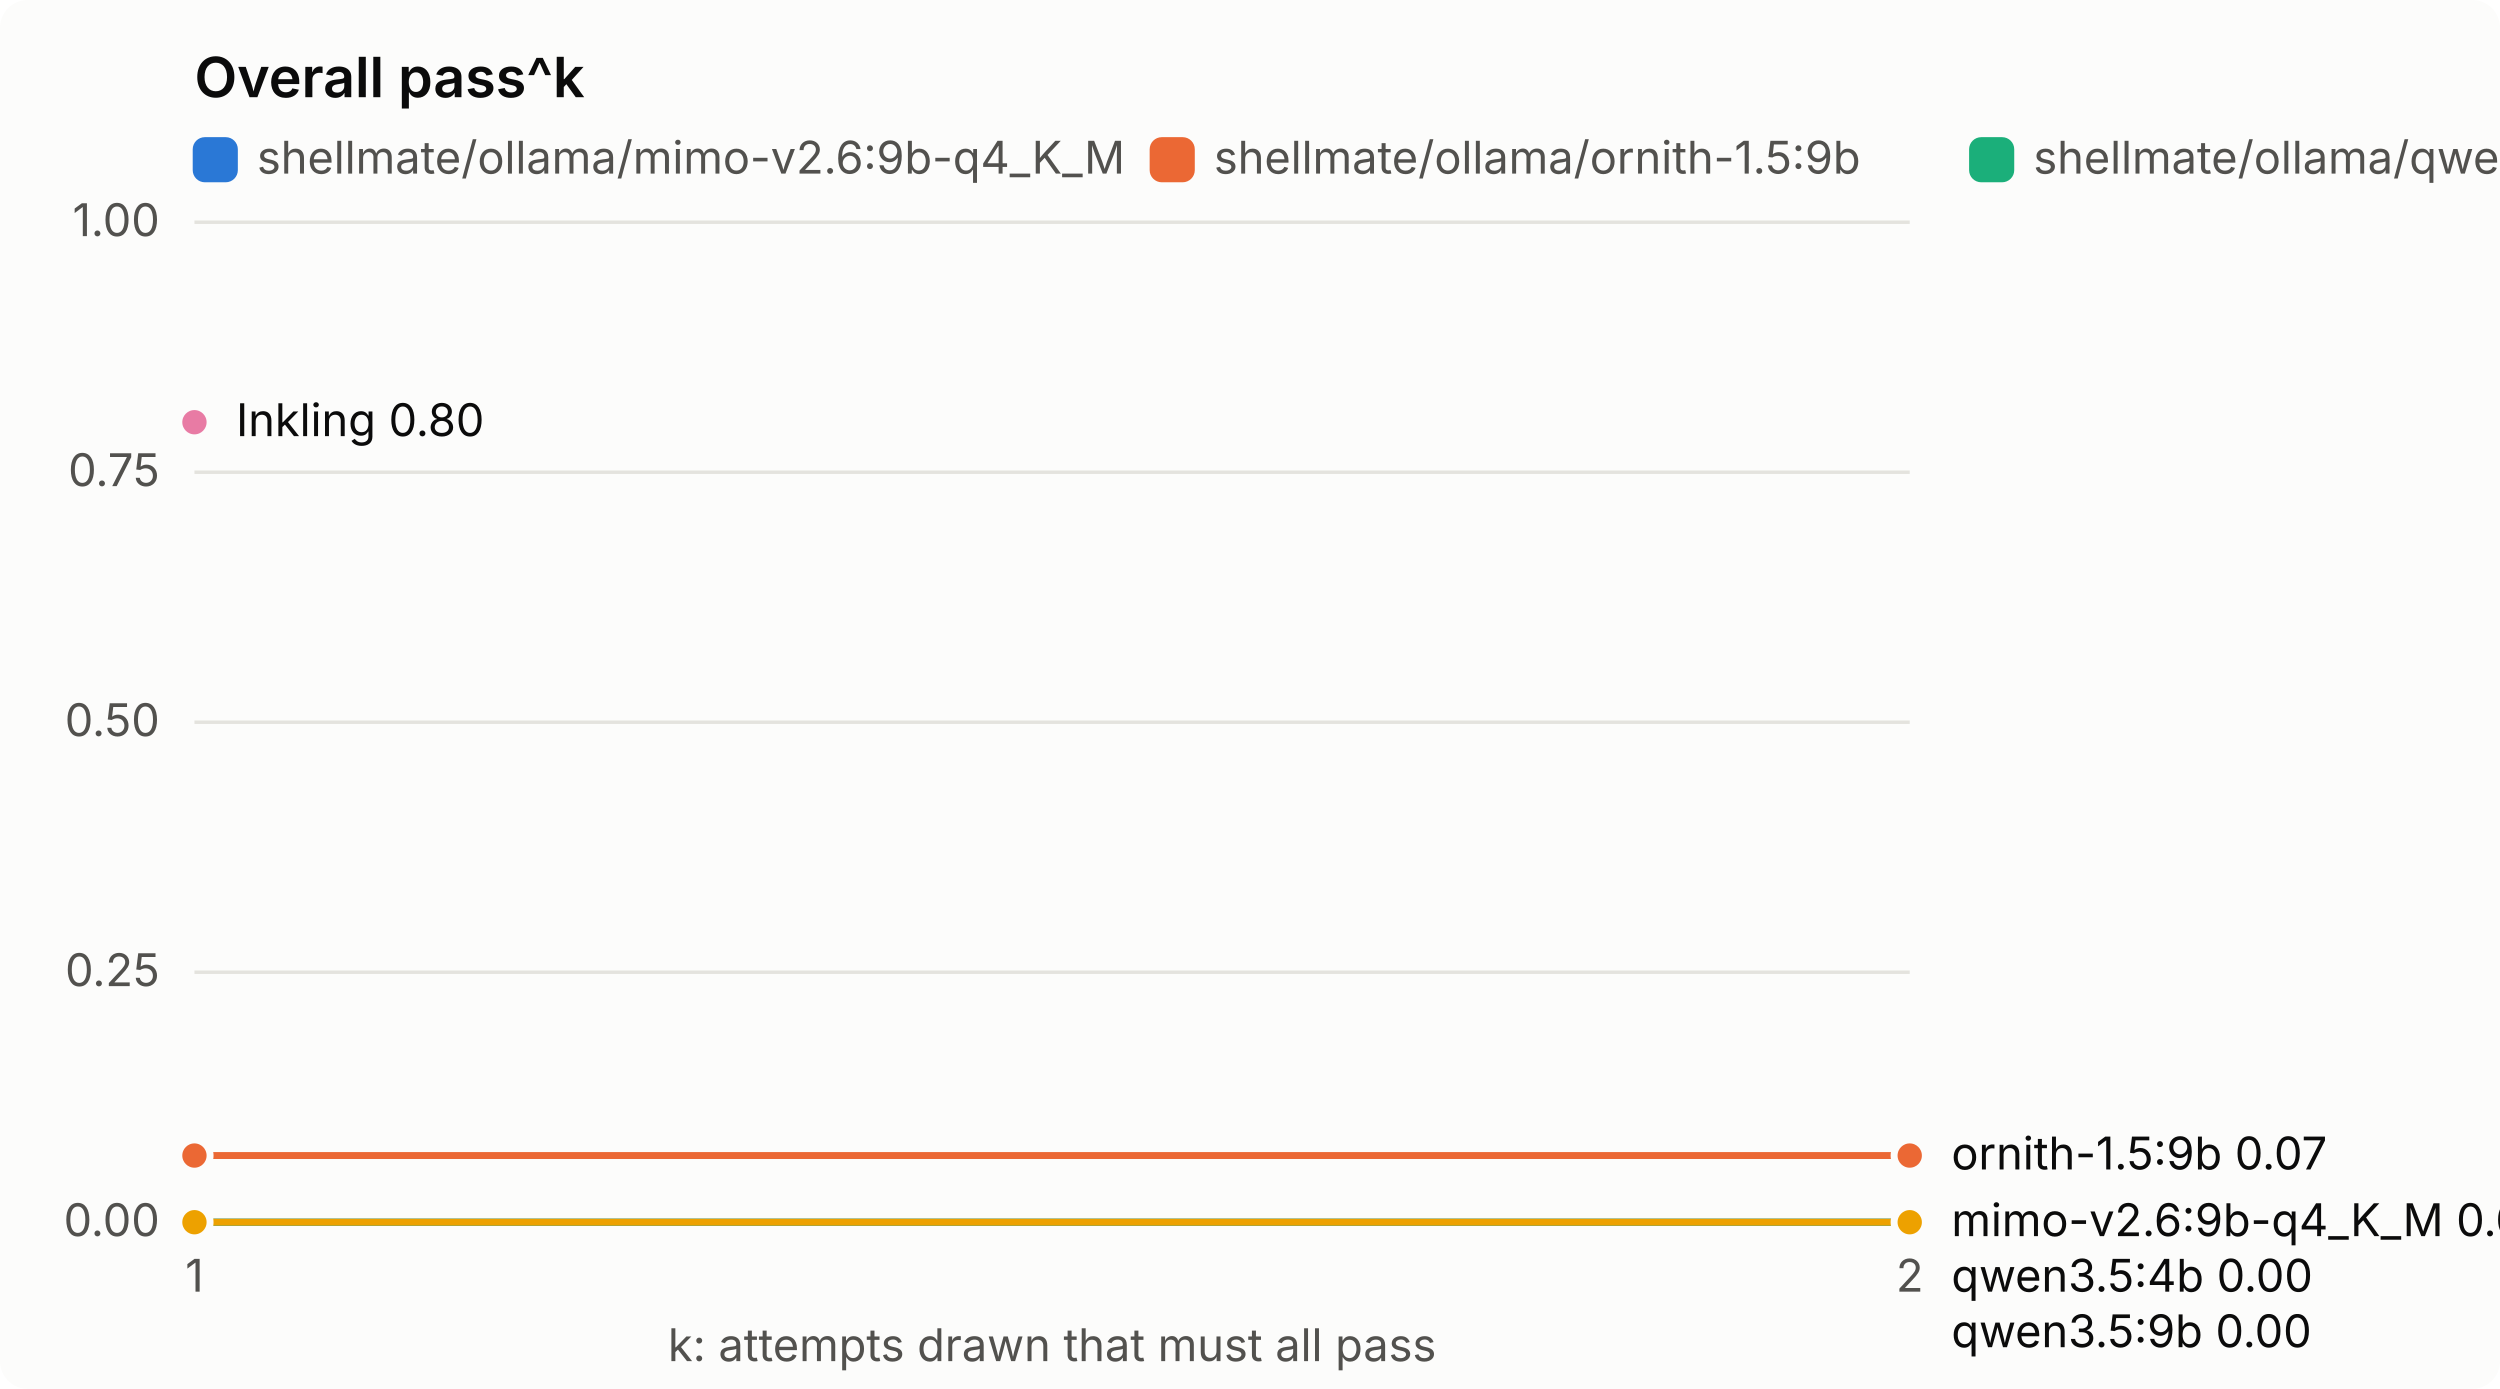
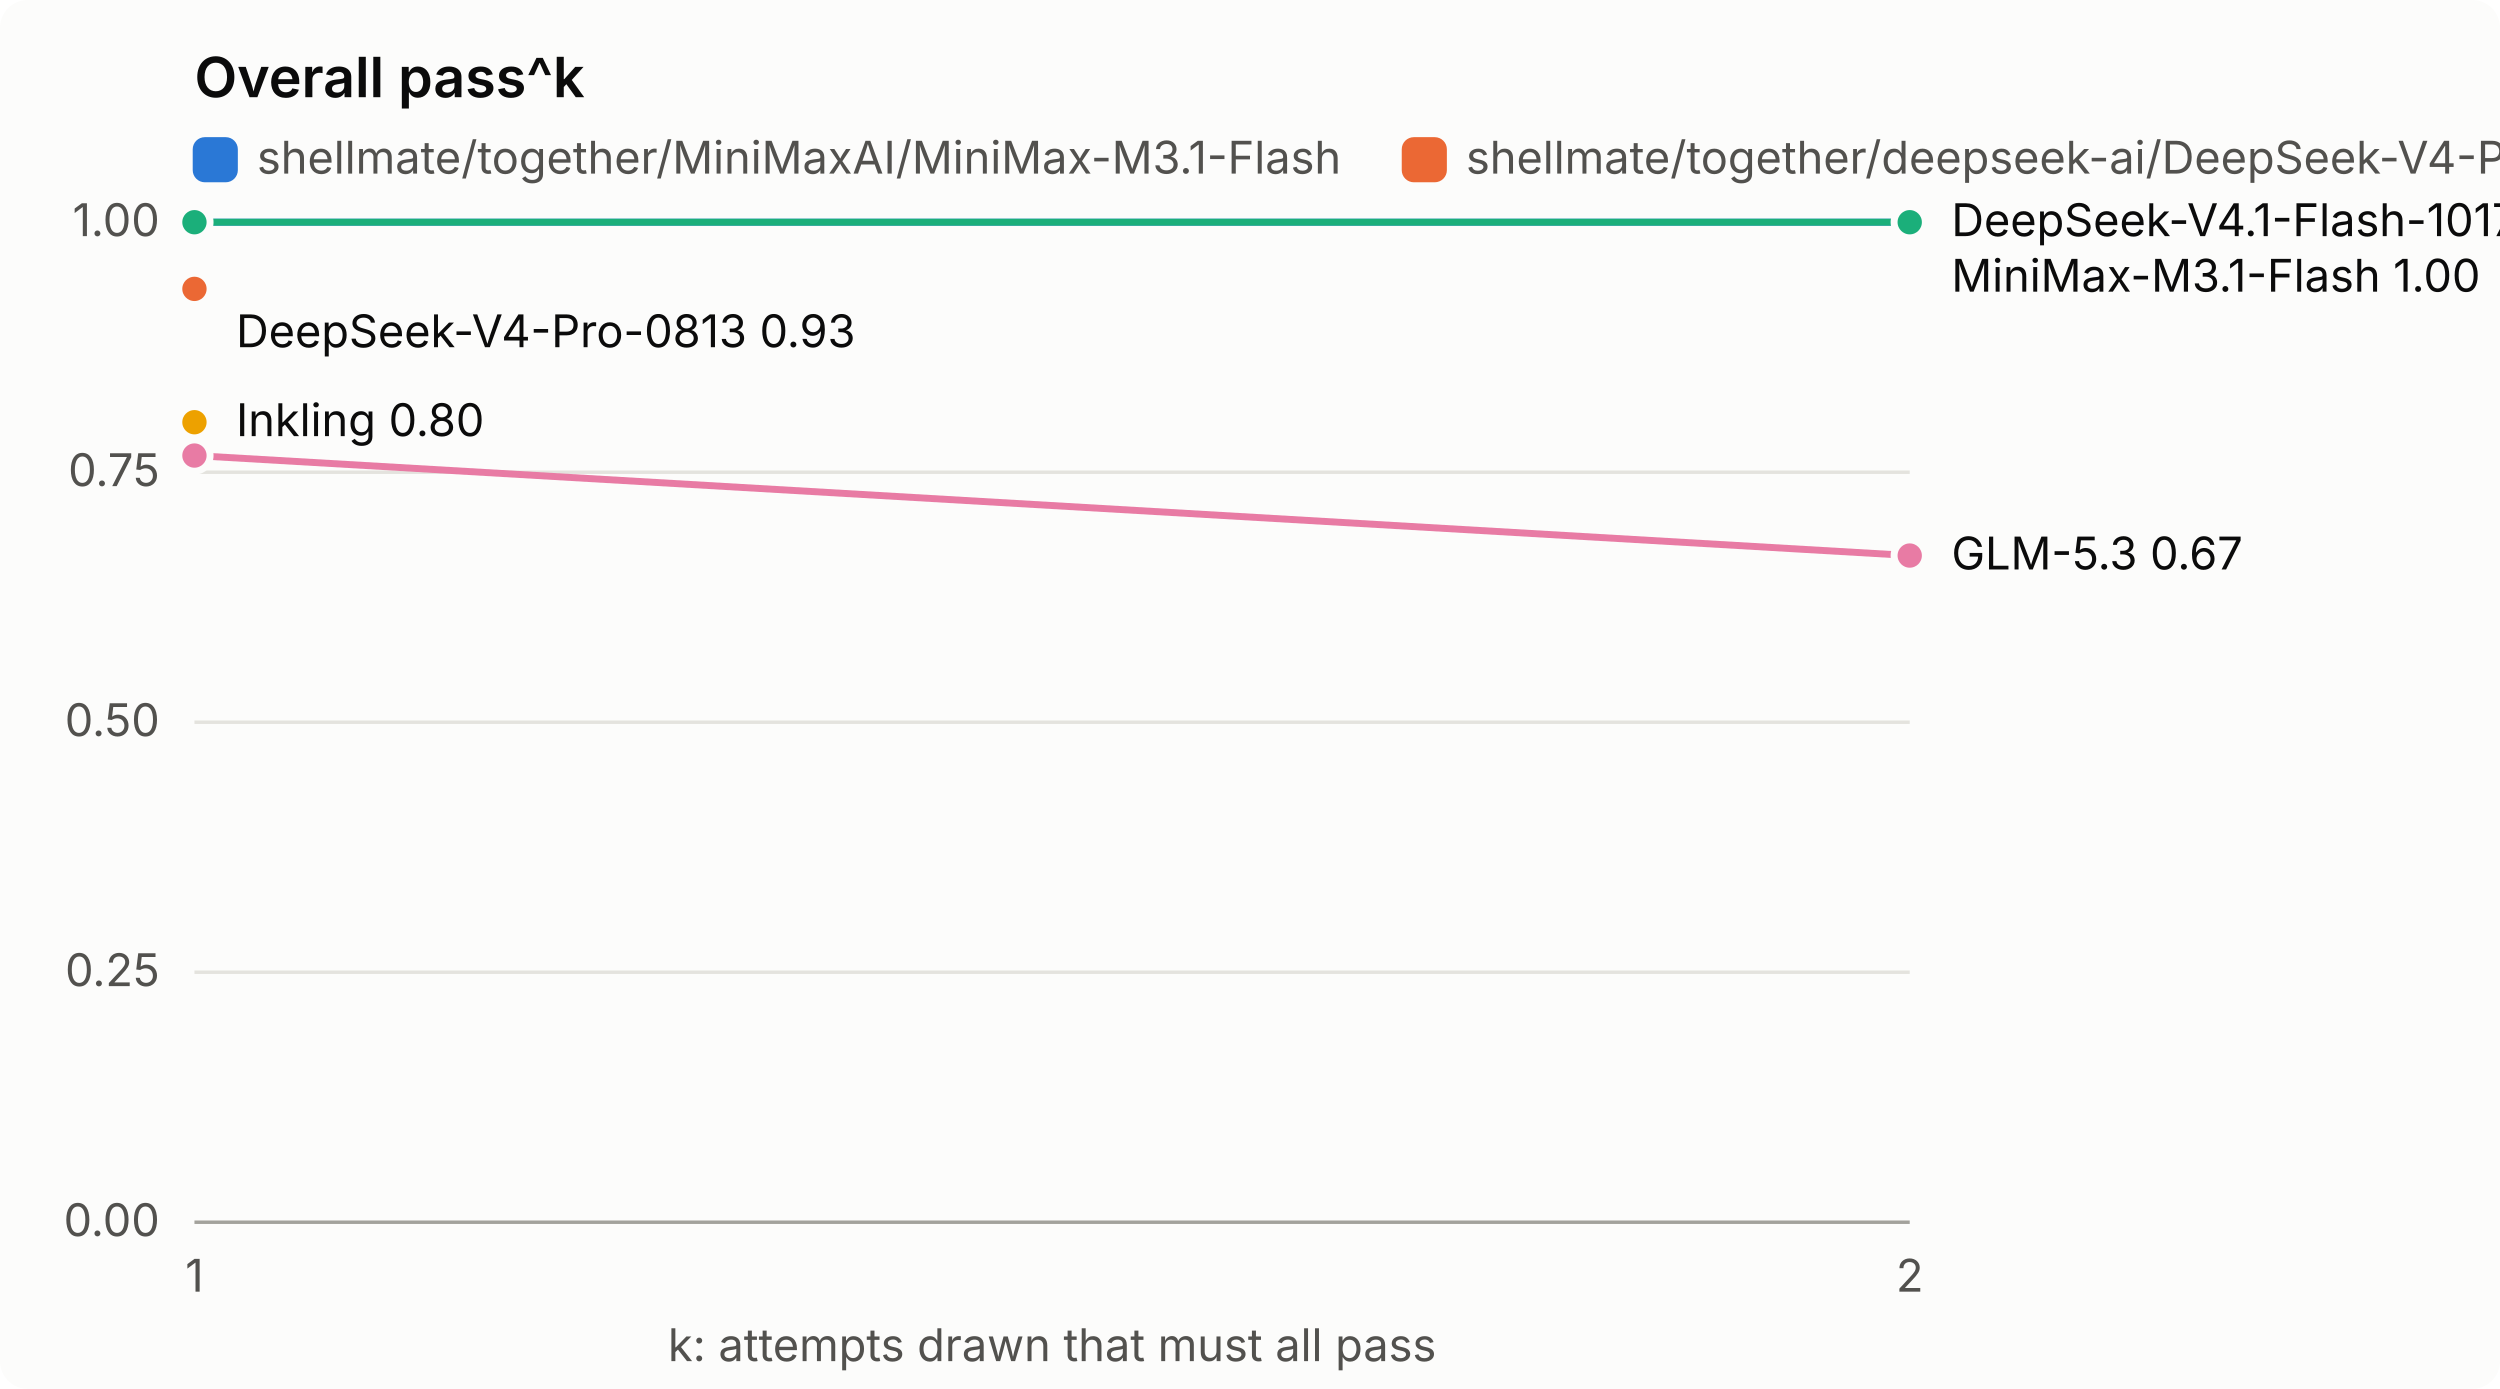
<svg xmlns="http://www.w3.org/2000/svg" viewBox="0 0 720 400" width="720" height="400" role="img" aria-label="Overall pass^k by agent">
  <style>svg{font:13px system-ui,-apple-system,'Segoe UI',sans-serif}.bg{fill:#fcfcfb}.ink{fill:#0b0b0b}.muted{fill:#52514e}.grid{stroke:#e4e3de;stroke-width:1}.axis{stroke:#a3a29c;stroke-width:1}.s0{stroke:#2a78d6;fill:#2a78d6}.s1{stroke:#eb6834;fill:#eb6834}.s2{stroke:#1baf7a;fill:#1baf7a}.s3{stroke:#eda100;fill:#eda100}.s4{stroke:#e87ba4;fill:#e87ba4}.mark{stroke:#fcfcfb;stroke-width:2}@media (prefers-color-scheme: dark){.bg{fill:#1a1a19}.ink{fill:#f0efec}.muted{fill:#c3c2b7}.grid{stroke:#33332f}.axis{stroke:#5f5e58}.s0{stroke:#3987e5;fill:#3987e5}.s1{stroke:#d95926;fill:#d95926}.s2{stroke:#199e70;fill:#199e70}.s3{stroke:#c98500;fill:#c98500}.s4{stroke:#d55181;fill:#d55181}.mark{stroke:#1a1a19}}</style>
  <rect class="bg" width="720" height="400" rx="8" />
  <text class="ink" x="56" y="28" font-size="16" font-weight="600">Overall pass^k</text>
  <rect class="s0" x="56" y="40" width="12" height="12" rx="3" />
-   <text class="muted" x="74" y="50">shellmate/ollama/mimo-v2.6:9b-q4_K_M</text>
-   <rect class="s1" x="331.6" y="40" width="12" height="12" rx="3" />
-   <text class="muted" x="349.6" y="50">shellmate/ollama/ornith-1.5:9b</text>
-   <rect class="s2" x="567.6" y="40" width="12" height="12" rx="3" />
-   <text class="muted" x="585.6" y="50">shellmate/ollama/qwen3.5:4b</text>
-   <rect class="s3" x="783.8" y="40" width="12" height="12" rx="3" />
-   <text class="muted" x="801.8" y="50">shellmate/ollama/qwen3.5:9b</text>
-   <rect class="s4" x="1000.0" y="40" width="12" height="12" rx="3" />
-   <text class="muted" x="1018.0" y="50">shellmate/together/thinkingmachines/Inkling</text>
+   <text class="muted" x="74" y="50">shellmate/together/MiniMaxAI/MiniMax-M3.1-Flash</text>
+   <rect class="s1" x="404.2" y="40" width="12" height="12" rx="3" />
+   <text class="muted" x="422.2" y="50">shellmate/together/deepseek-ai/DeepSeek-V4-Pro-0813</text>
+   <rect class="s2" x="778.8" y="40" width="12" height="12" rx="3" />
+   <text class="muted" x="796.8" y="50">shellmate/together/deepseek-ai/DeepSeek-V4.1-Flash-1017</text>
+   <rect class="s3" x="1179.8" y="40" width="12" height="12" rx="3" />
+   <text class="muted" x="1197.8" y="50">shellmate/together/thinkingmachines/Inkling</text>
+   <rect class="s4" x="1501.6" y="40" width="12" height="12" rx="3" />
+   <text class="muted" x="1519.6" y="50">shellmate/together/zai-org/GLM-5.3</text>
  <line class="axis" x1="56" x2="550" y1="352.0" y2="352.0" />
  <text class="muted" x="46" y="356.0" text-anchor="end">0.00</text>
  <line class="grid" x1="56" x2="550" y1="280.0" y2="280.0" />
  <text class="muted" x="46" y="284.0" text-anchor="end">0.25</text>
  <line class="grid" x1="56" x2="550" y1="208.0" y2="208.0" />
  <text class="muted" x="46" y="212.0" text-anchor="end">0.50</text>
  <line class="grid" x1="56" x2="550" y1="136.0" y2="136.0" />
  <text class="muted" x="46" y="140.0" text-anchor="end">0.75</text>
  <line class="grid" x1="56" x2="550" y1="64.0" y2="64.0" />
  <text class="muted" x="46" y="68.0" text-anchor="end">1.00</text>
  <text class="muted" x="56.0" y="372" text-anchor="middle">1</text>
  <text class="muted" x="550.0" y="372" text-anchor="middle">2</text>
  <text class="muted" x="303.0" y="392" text-anchor="middle">k: attempts drawn that must all pass</text>
-   <path class="s0" d="M56.0,352.0 L550.0,352.0" fill="none" stroke-width="2" stroke-linejoin="round" style="fill:none" />
-   <circle class="s0 mark" cx="56.0" cy="352.0" r="4.5" />
-   <circle class="s0 mark" cx="550.0" cy="352.0" r="4.5" />
-   <path class="s1" d="M56.0,332.8 L550.0,332.8" fill="none" stroke-width="2" stroke-linejoin="round" style="fill:none" />
-   <circle class="s1 mark" cx="56.0" cy="332.8" r="4.5" />
-   <circle class="s1 mark" cx="550.0" cy="332.8" r="4.5" />
-   <path class="s2" d="M56.0,352.0 L550.0,352.0" fill="none" stroke-width="2" stroke-linejoin="round" style="fill:none" />
-   <circle class="s2 mark" cx="56.0" cy="352.0" r="4.5" />
-   <circle class="s2 mark" cx="550.0" cy="352.0" r="4.5" />
-   <path class="s3" d="M56.0,352.0 L550.0,352.0" fill="none" stroke-width="2" stroke-linejoin="round" style="fill:none" />
-   <circle class="s3 mark" cx="56.0" cy="352.0" r="4.5" />
-   <circle class="s3 mark" cx="550.0" cy="352.0" r="4.5" />
-   <path class="s4" d="M56.0,121.6" fill="none" stroke-width="2" stroke-linejoin="round" style="fill:none" />
-   <circle class="s4 mark" cx="56.0" cy="121.6" r="4.5" />
+   <path class="s0" d="M56.0,64.0 L550.0,64.0" fill="none" stroke-width="2" stroke-linejoin="round" style="fill:none" />
+   <circle class="s0 mark" cx="56.0" cy="64.0" r="4.5" />
+   <circle class="s0 mark" cx="550.0" cy="64.0" r="4.5" />
+   <path class="s1" d="M56.0,83.2" fill="none" stroke-width="2" stroke-linejoin="round" style="fill:none" />
+   <circle class="s1 mark" cx="56.0" cy="83.2" r="4.5" />
+   <path class="s2" d="M56.0,64.0 L550.0,64.0" fill="none" stroke-width="2" stroke-linejoin="round" style="fill:none" />
+   <circle class="s2 mark" cx="56.0" cy="64.0" r="4.5" />
+   <circle class="s2 mark" cx="550.0" cy="64.0" r="4.5" />
+   <path class="s3" d="M56.0,121.6" fill="none" stroke-width="2" stroke-linejoin="round" style="fill:none" />
+   <circle class="s3 mark" cx="56.0" cy="121.6" r="4.5" />
+   <path class="s4" d="M56.0,131.2 L550.0,160.0" fill="none" stroke-width="2" stroke-linejoin="round" style="fill:none" />
+   <circle class="s4 mark" cx="56.0" cy="131.2" r="4.5" />
+   <circle class="s4 mark" cx="550.0" cy="160.0" r="4.5" />
+   <text class="ink" x="562.0" y="68.0">DeepSeek-V4.1-Flash-1017 1.00</text>
+   <text class="ink" x="562.0" y="84.0">MiniMax-M3.1-Flash 1.00</text>
+   <text class="ink" x="68.0" y="100.0">DeepSeek-V4-Pro-0813 0.93</text>
  <text class="ink" x="68.0" y="125.6">Inkling 0.80</text>
-   <text class="ink" x="562.0" y="336.8">ornith-1.5:9b 0.07</text>
-   <text class="ink" x="562.0" y="356.0">mimo-v2.6:9b-q4_K_M 0.00</text>
-   <text class="ink" x="562.0" y="372.0">qwen3.5:4b 0.00</text>
-   <text class="ink" x="562.0" y="388.0">qwen3.5:9b 0.00</text>
+   <text class="ink" x="562.0" y="164.0">GLM-5.3 0.67</text>
</svg>
